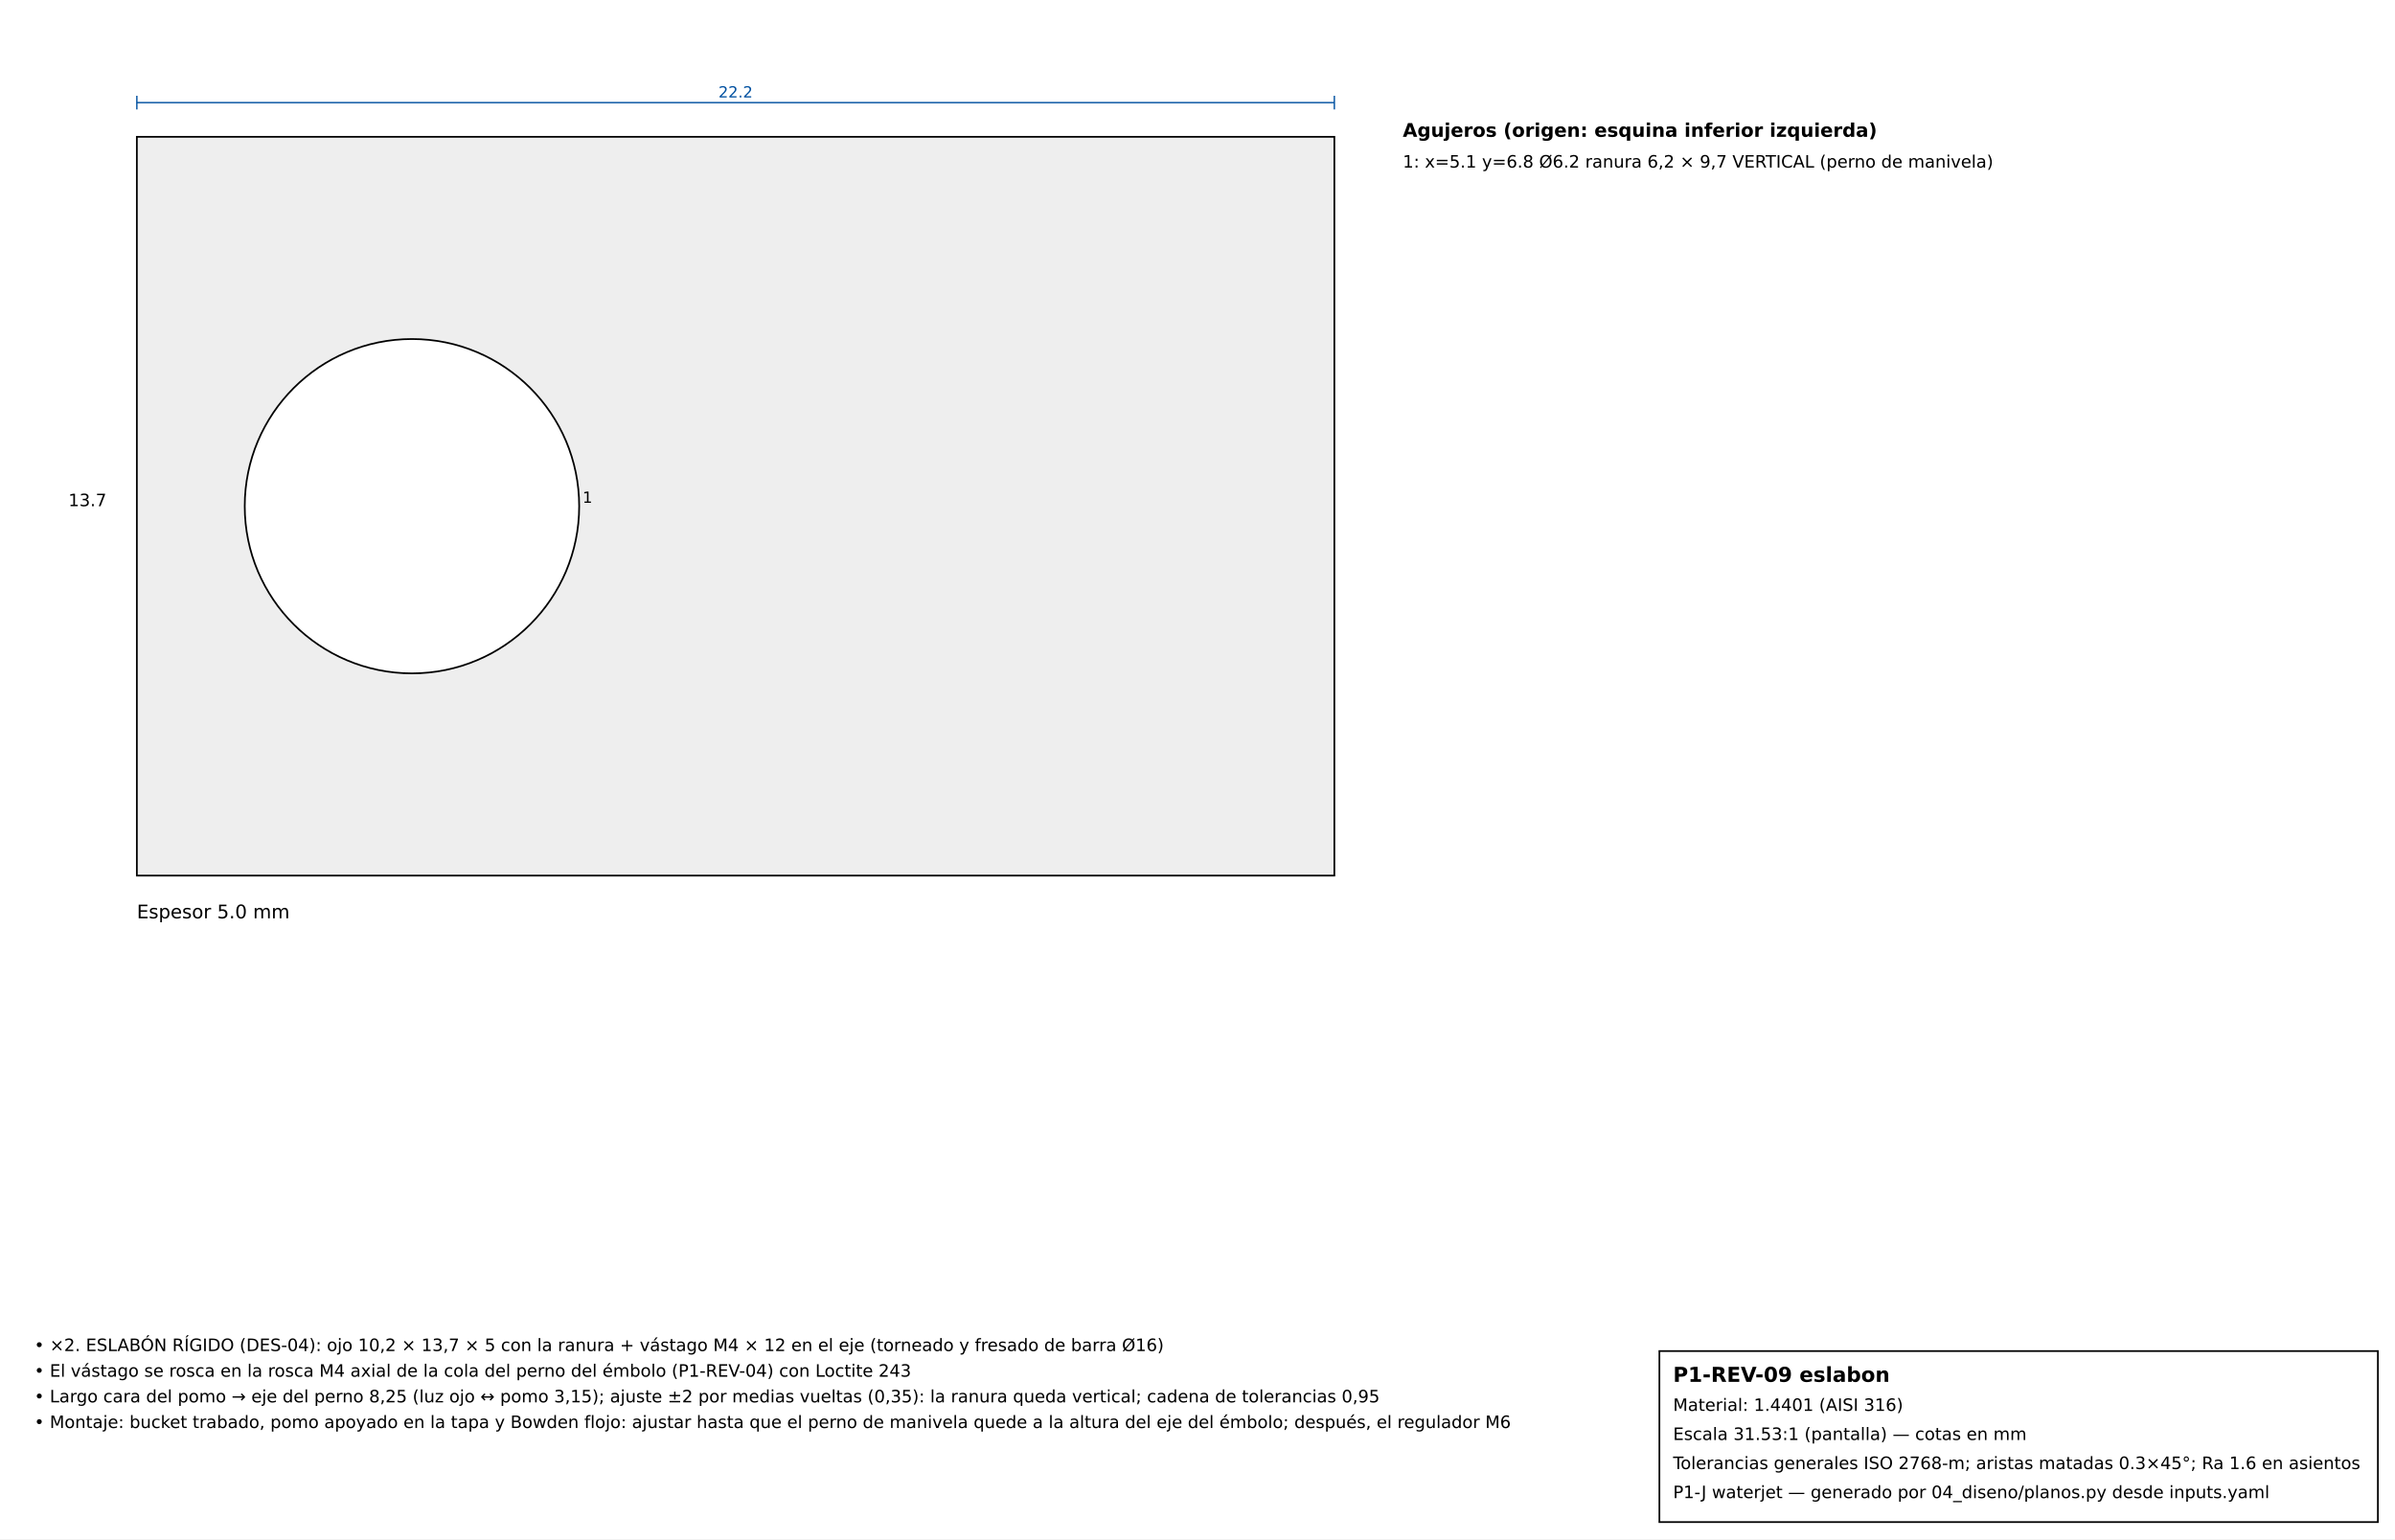
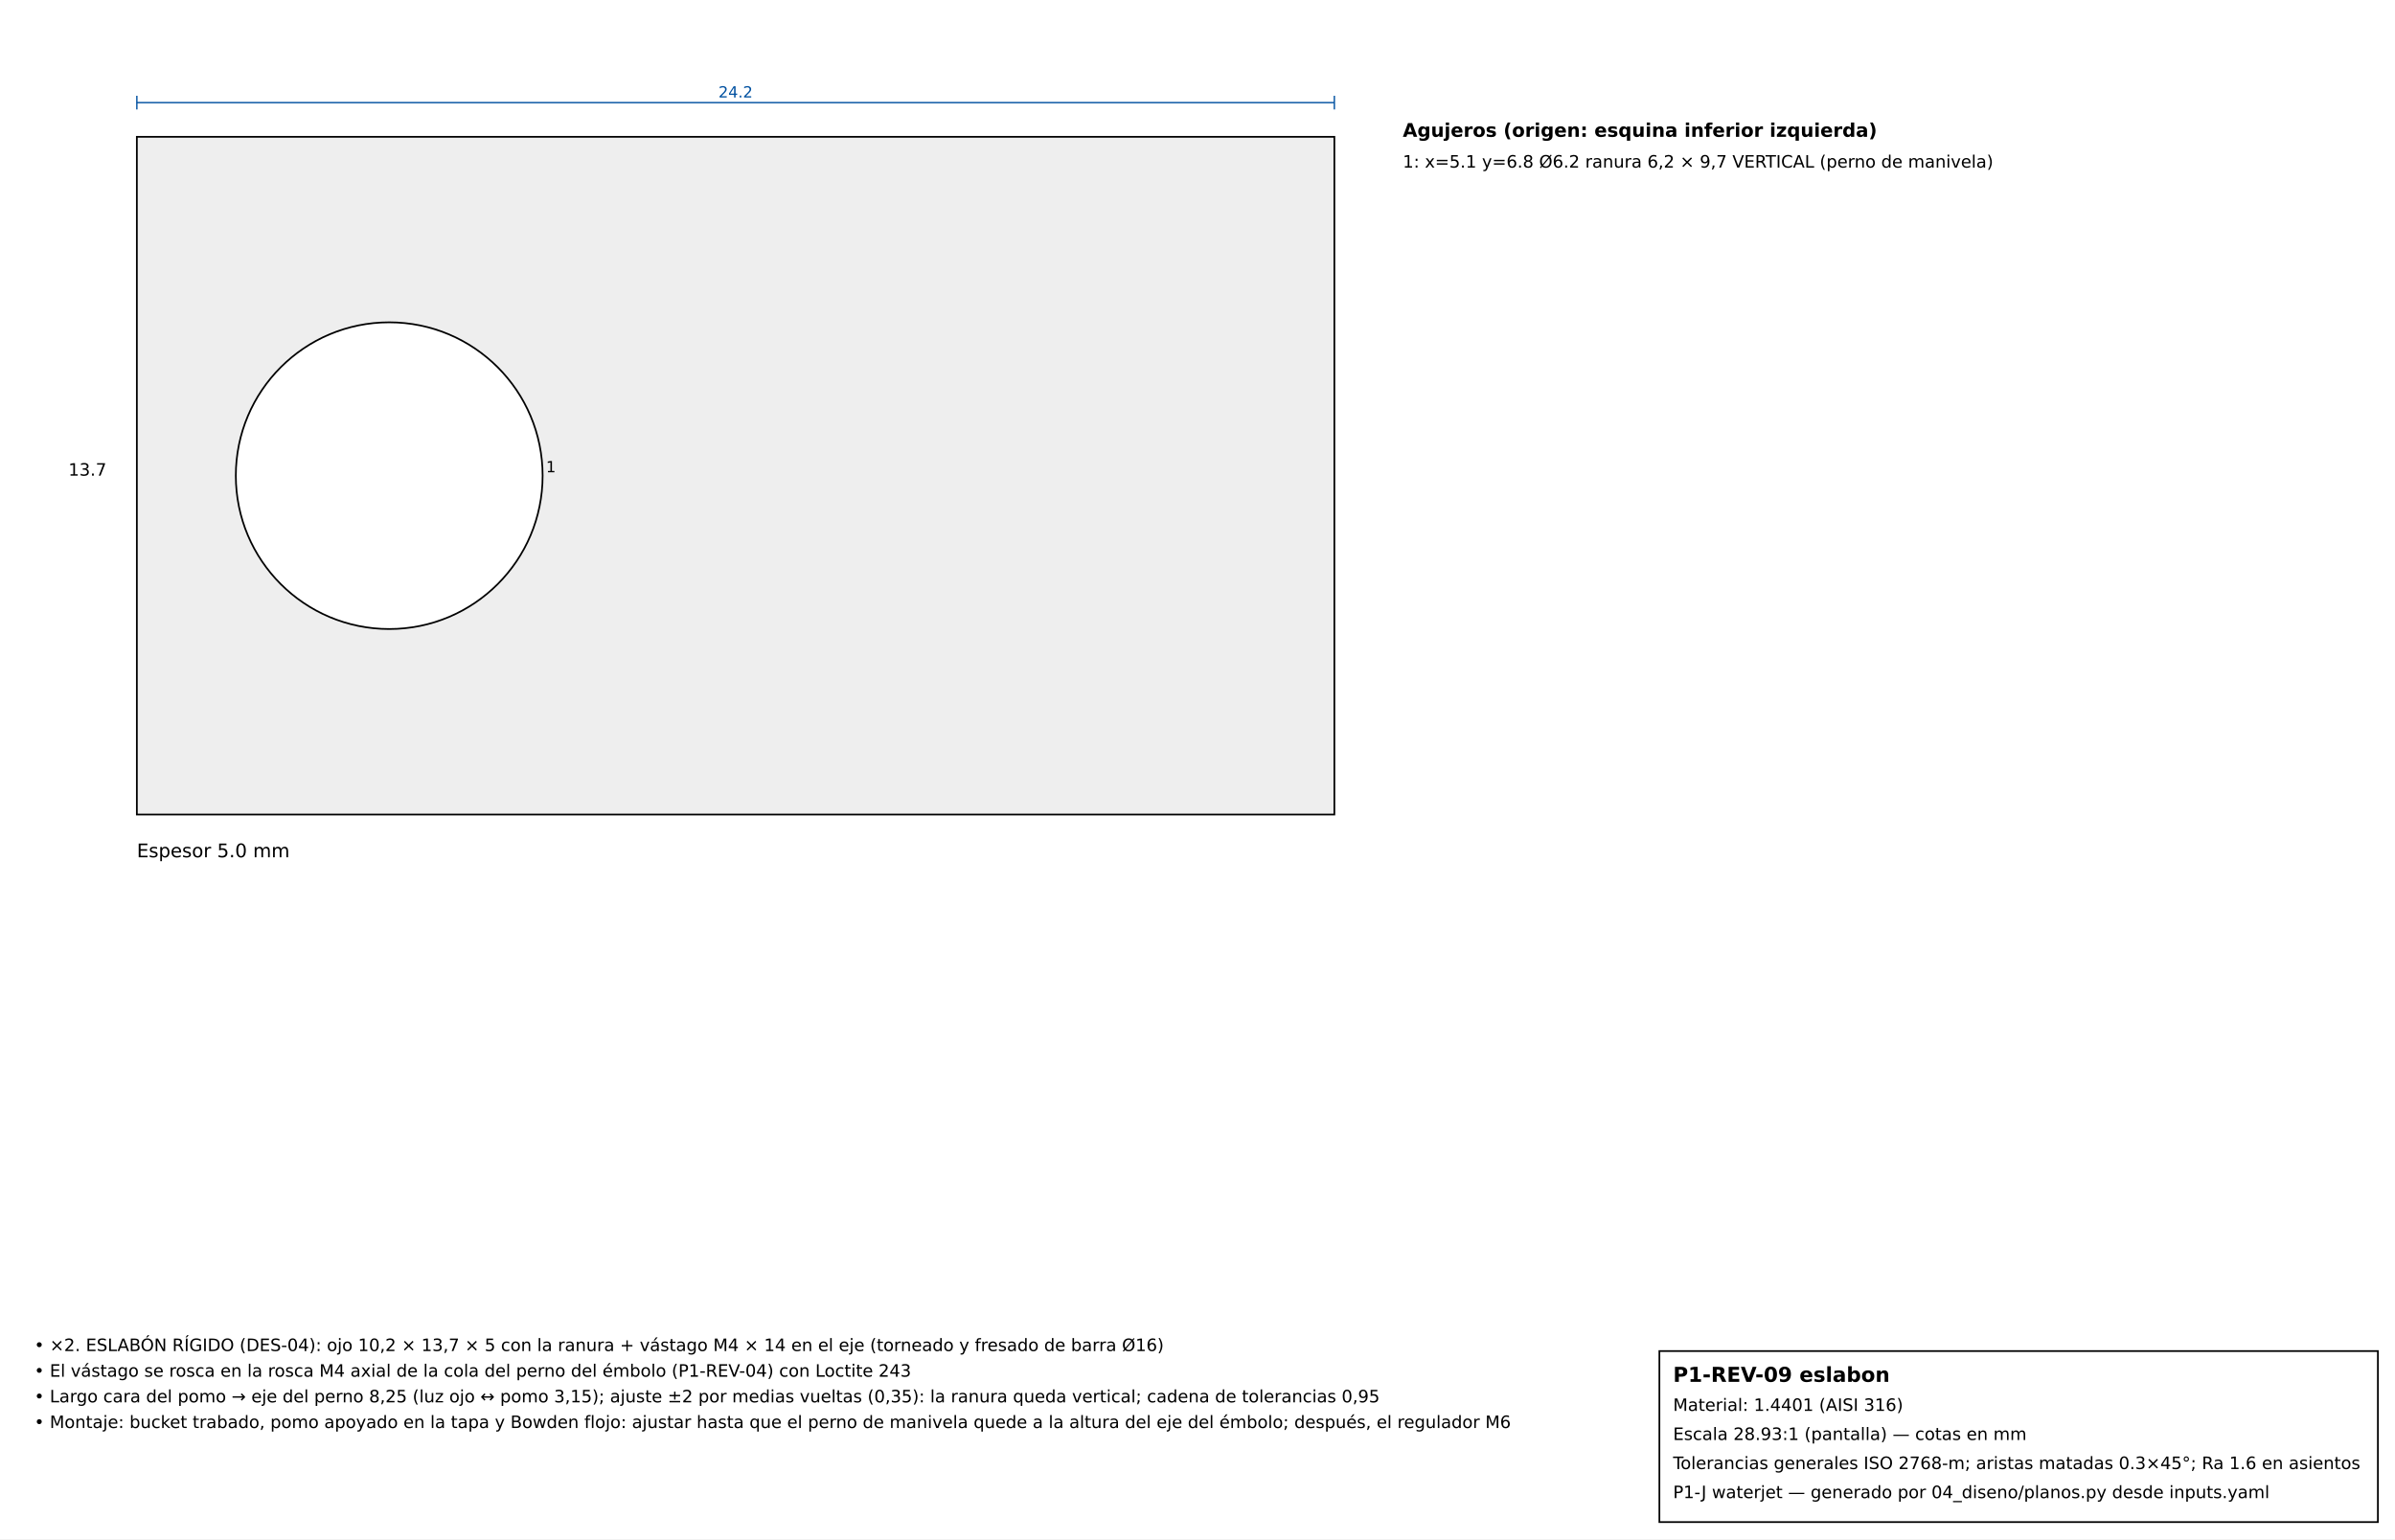
<svg xmlns="http://www.w3.org/2000/svg" baseProfile="full" height="900" version="1.1" width="1400">
  <defs />
  <rect fill="white" height="900" width="1400" x="0" y="0" />
-   <rect fill="#eeeeee" height="431.982" stroke="black" width="700.0" x="80" y="80" />
-   <circle cx="240.811" cy="295.991" fill="white" r="97.748" stroke="black" />
-   <text font-family="DejaVu Sans" font-size="9" x="340.559" y="293.991">1</text>
+   <rect fill="#eeeeee" height="396.281" stroke="black" width="700.0" x="80" y="80" />
+   <circle cx="227.521" cy="278.14" fill="white" r="89.669" stroke="black" />
+   <text font-family="DejaVu Sans" font-size="9" x="319.19" y="276.14">1</text>
  <text font-family="DejaVu Sans" font-size="11" font-weight="bold" x="820.0" y="80">Agujeros (origen: esquina inferior izquierda)</text>
  <text font-family="DejaVu Sans" font-size="10" x="820.0" y="98">1: x=5.1  y=6.8  Ø6.2  ranura 6,2 × 9,7 VERTICAL (perno de manivela)</text>
  <line stroke="#0050a0" stroke-width="0.8" x1="80" x2="780.0" y1="60" y2="60" />
  <line stroke="#0050a0" stroke-width="0.8" x1="80" x2="80" y1="56" y2="64" />
  <line stroke="#0050a0" stroke-width="0.8" x1="780.0" x2="780.0" y1="56" y2="64" />
-   <text fill="#0050a0" font-family="DejaVu Sans" font-size="9" text-anchor="middle" x="430.0" y="57">22.2</text>
-   <text font-family="DejaVu Sans" font-size="10" x="40" y="295.991">13.7</text>
-   <text font-family="DejaVu Sans" font-size="11" x="80" y="536.982">Espesor 5.0 mm</text>
+   <text fill="#0050a0" font-family="DejaVu Sans" font-size="9" text-anchor="middle" x="430.0" y="57">24.2</text>
+   <text font-family="DejaVu Sans" font-size="10" x="40" y="278.14">13.7</text>
+   <text font-family="DejaVu Sans" font-size="11" x="80" y="501.281">Espesor 5.0 mm</text>
  <g font-family="DejaVu Sans" font-size="11">
    <rect fill="none" height="100" stroke="black" width="420" x="970" y="790" />
    <text font-size="12" font-weight="bold" x="978" y="808">P1-REV-09  eslabon</text>
    <text font-size="10" font-weight="normal" x="978" y="825">Material: 1.4401 (AISI 316)</text>
-     <text font-size="10" font-weight="normal" x="978" y="842">Escala 31.53:1 (pantalla)  —  cotas en mm</text>
+     <text font-size="10" font-weight="normal" x="978" y="842">Escala 28.93:1 (pantalla)  —  cotas en mm</text>
    <text font-size="10" font-weight="normal" x="978" y="859">Tolerancias generales ISO 2768-m; aristas matadas 0.3×45°; Ra 1.6 en asientos</text>
    <text font-size="10" font-weight="normal" x="978" y="876">P1-J waterjet — generado por 04_diseno/planos.py desde inputs.yaml</text>
-     <text font-size="10" x="20" y="790">• ×2. ESLABÓN RÍGIDO (DES-04): ojo 10,2 × 13,7 × 5 con la ranura + vástago M4 × 12 en el eje (torneado y fresado de barra Ø16)</text>
+     <text font-size="10" x="20" y="790">• ×2. ESLABÓN RÍGIDO (DES-04): ojo 10,2 × 13,7 × 5 con la ranura + vástago M4 × 14 en el eje (torneado y fresado de barra Ø16)</text>
    <text font-size="10" x="20" y="805">• El vástago se rosca en la rosca M4 axial de la cola del perno del émbolo (P1-REV-04) con Loctite 243</text>
    <text font-size="10" x="20" y="820">• Largo cara del pomo → eje del perno 8,25 (luz ojo ↔ pomo 3,15); ajuste ±2 por medias vueltas (0,35): la ranura queda vertical; cadena de tolerancias 0,95</text>
    <text font-size="10" x="20" y="835">• Montaje: bucket trabado, pomo apoyado en la tapa y Bowden flojo: ajustar hasta que el perno de manivela quede a la altura del eje del émbolo; después, el regulador M6</text>
  </g>
</svg>
